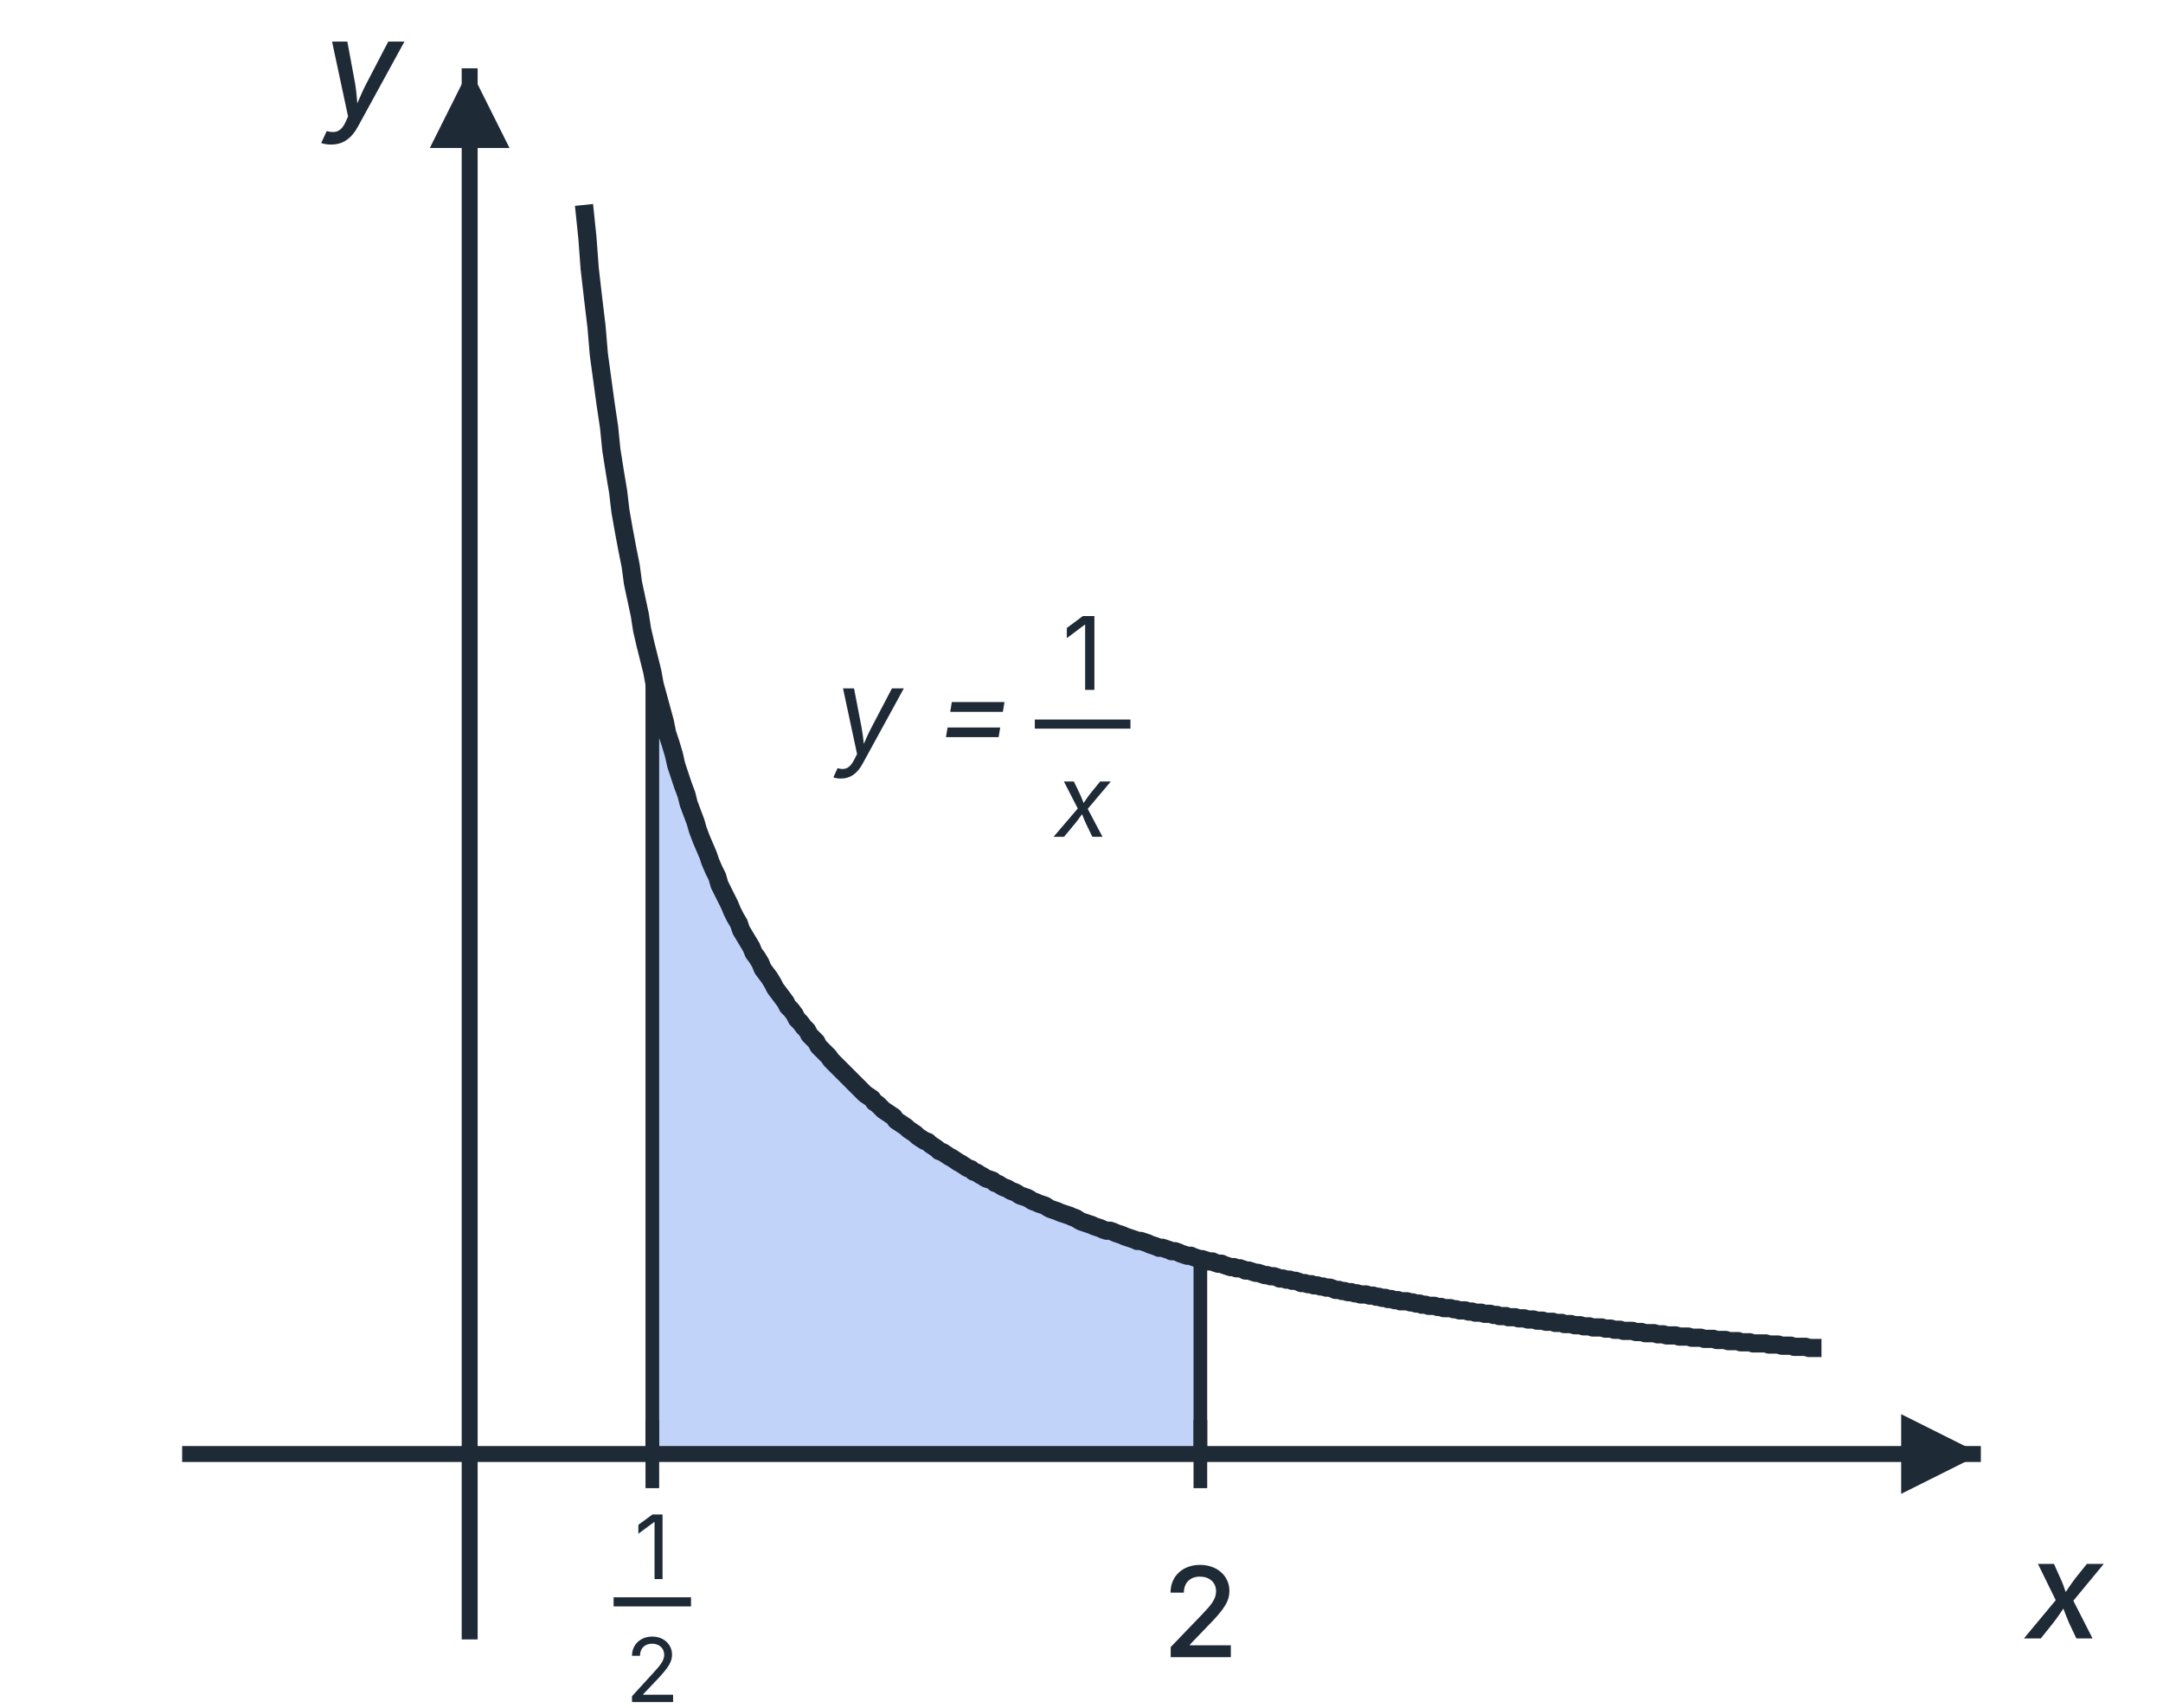
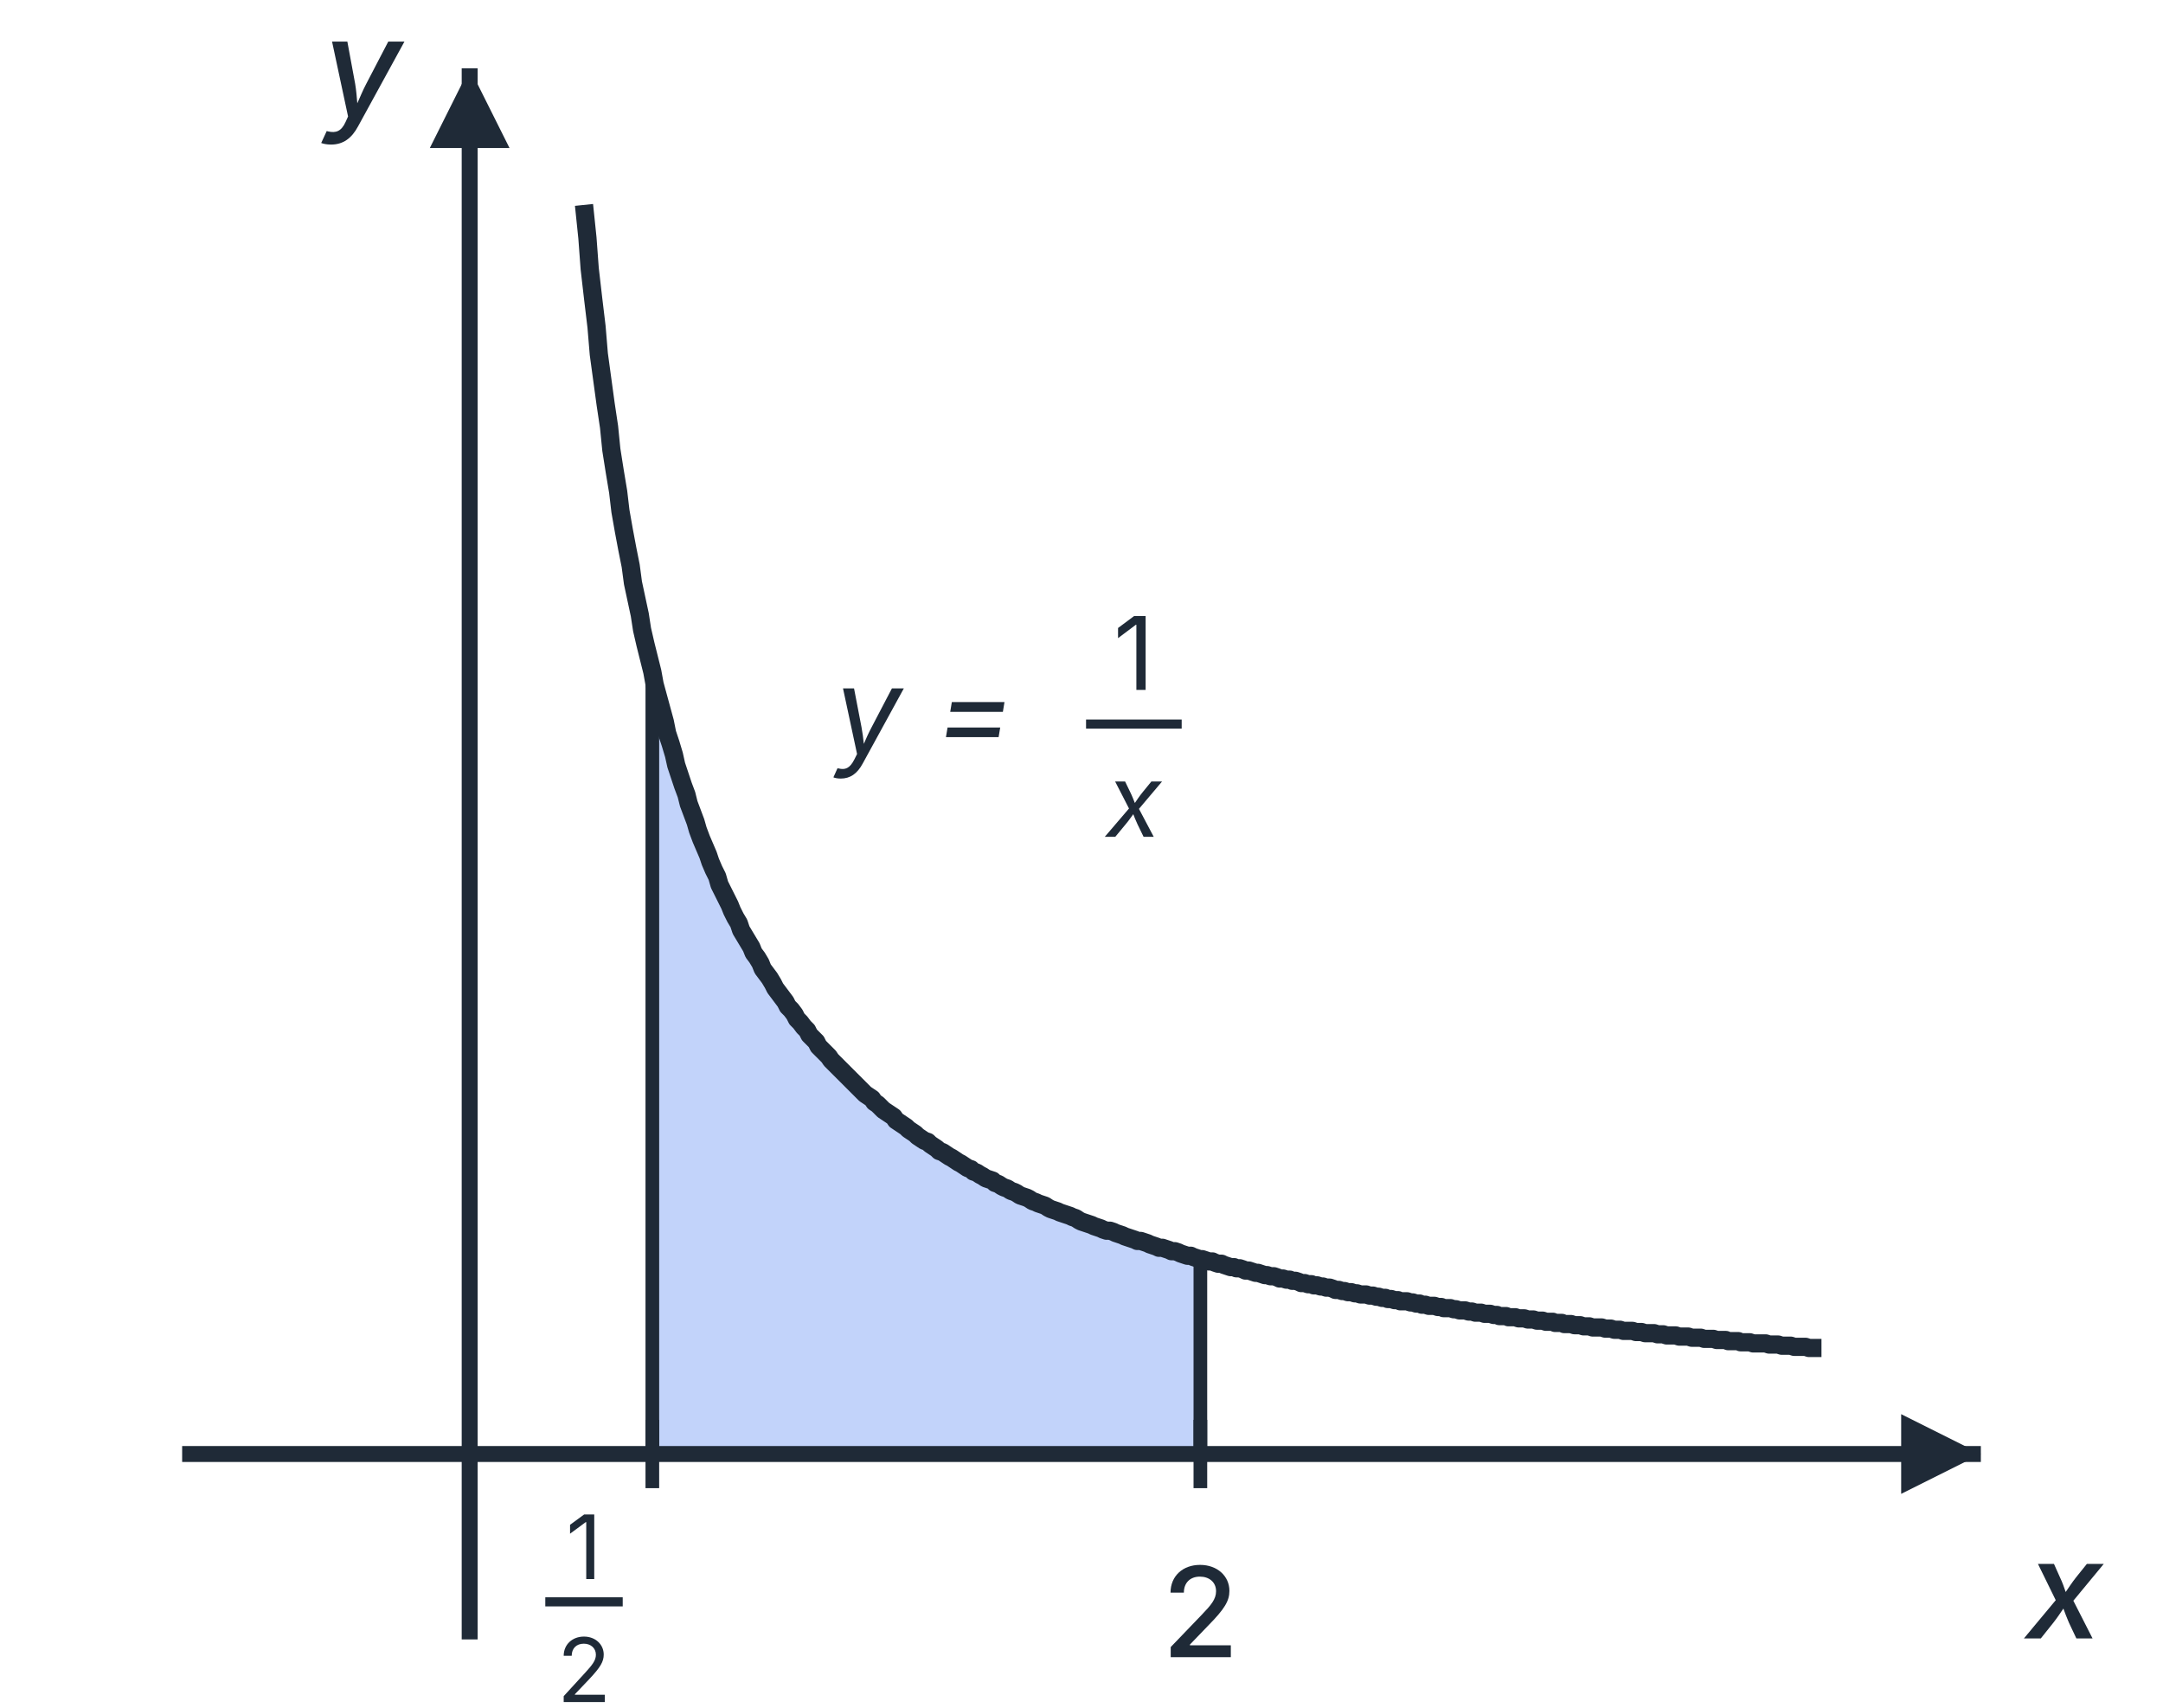
<svg xmlns="http://www.w3.org/2000/svg" viewBox="0 0 190 150" width="190" height="150" font-family="Inter, Arial, sans-serif">
  <polygon points="57.3,59.1 57.5,60.2 57.8,61.1 58.0,62.1 58.3,63.0 58.5,63.9 58.7,64.8 59.0,65.7 59.2,66.5 59.5,67.3 59.7,68.1 60.0,68.9 60.2,69.6 60.4,70.3 60.7,71.0 60.9,71.7 61.2,72.4 61.4,73.1 61.6,73.7 61.9,74.4 62.1,75.0 62.4,75.6 62.6,76.2 62.8,76.7 63.1,77.3 63.3,77.8 63.6,78.4 63.8,78.9 64.0,79.4 64.3,79.9 64.5,80.4 64.8,80.9 65.0,81.4 65.2,81.8 65.5,82.3 65.7,82.7 66.0,83.2 66.2,83.6 66.4,84.0 66.7,84.5 66.9,84.9 67.2,85.3 67.4,85.6 67.7,86.0 67.9,86.4 68.1,86.8 68.4,87.1 68.6,87.5 68.9,87.8 69.1,88.2 69.3,88.5 69.6,88.9 69.8,89.2 70.1,89.5 70.3,89.8 70.5,90.1 70.8,90.4 71.0,90.7 71.3,91.0 71.5,91.3 71.7,91.6 72.0,91.9 72.2,92.2 72.5,92.5 72.7,92.7 72.9,93.0 73.2,93.3 73.4,93.5 73.7,93.8 73.9,94.0 74.2,94.3 74.4,94.5 74.6,94.7 74.9,95.0 75.1,95.2 75.4,95.4 75.6,95.7 75.8,95.9 76.1,96.1 76.3,96.3 76.6,96.5 76.8,96.8 77.0,97.0 77.3,97.2 77.5,97.4 77.8,97.6 78.0,97.8 78.2,98.0 78.5,98.2 78.7,98.3 79.0,98.5 79.2,98.7 79.4,98.9 79.7,99.1 79.9,99.3 80.2,99.4 80.4,99.6 80.7,99.8 80.9,100.0 81.1,100.1 81.4,100.3 81.6,100.4 81.9,100.6 82.1,100.8 82.3,100.9 82.6,101.1 82.8,101.2 83.1,101.4 83.3,101.5 83.5,101.7 83.8,101.8 84.0,102.0 84.3,102.1 84.5,102.3 84.7,102.4 85.0,102.6 85.2,102.7 85.5,102.8 85.7,103.0 85.9,103.1 86.2,103.2 86.4,103.4 86.7,103.5 86.9,103.6 87.1,103.7 87.4,103.9 87.6,104.0 87.9,104.1 88.1,104.2 88.4,104.4 88.6,104.5 88.8,104.6 89.1,104.7 89.3,104.8 89.6,104.9 89.8,105.0 90.0,105.2 90.3,105.3 90.5,105.4 90.8,105.5 91.0,105.6 91.2,105.7 91.5,105.8 91.7,105.9 92.0,106.0 92.2,106.1 92.4,106.2 92.7,106.3 92.9,106.4 93.2,106.5 93.4,106.6 93.6,106.7 93.9,106.8 94.1,106.9 94.4,107.0 94.6,107.1 94.9,107.2 95.1,107.3 95.3,107.4 95.6,107.5 95.8,107.5 96.1,107.6 96.3,107.7 96.5,107.8 96.8,107.9 97.0,108.0 97.3,108.1 97.5,108.2 97.7,108.2 98.0,108.3 98.2,108.4 98.5,108.5 98.7,108.6 98.9,108.6 99.2,108.7 99.4,108.8 99.7,108.9 99.9,109.0 100.1,109.0 100.4,109.1 100.6,109.2 100.9,109.3 101.1,109.3 101.4,109.4 101.6,109.5 101.8,109.5 102.1,109.6 102.3,109.7 102.6,109.8 102.8,109.8 103.0,109.9 103.3,110.0 103.5,110.0 103.8,110.1 104.0,110.2 104.2,110.2 104.5,110.3 104.7,110.4 105.0,110.4 105.2,110.5 105.4,110.6 105.4,127.7 105.2,127.7 105.0,127.7 104.7,127.7 104.5,127.7 104.2,127.7 104.0,127.7 103.8,127.7 103.5,127.7 103.3,127.7 103.0,127.7 102.8,127.7 102.6,127.7 102.3,127.7 102.1,127.7 101.8,127.7 101.6,127.7 101.4,127.7 101.1,127.7 100.9,127.7 100.6,127.7 100.4,127.7 100.1,127.7 99.9,127.7 99.7,127.7 99.4,127.7 99.2,127.7 98.9,127.7 98.7,127.7 98.5,127.7 98.2,127.7 98.0,127.7 97.7,127.7 97.5,127.7 97.3,127.7 97.0,127.7 96.8,127.7 96.5,127.7 96.3,127.7 96.1,127.7 95.8,127.7 95.6,127.7 95.3,127.7 95.1,127.7 94.9,127.7 94.6,127.7 94.4,127.7 94.1,127.7 93.9,127.7 93.6,127.7 93.4,127.7 93.2,127.7 92.9,127.7 92.7,127.7 92.4,127.7 92.2,127.7 92.0,127.7 91.7,127.7 91.5,127.7 91.2,127.7 91.0,127.7 90.8,127.7 90.5,127.7 90.3,127.7 90.0,127.7 89.8,127.7 89.6,127.7 89.3,127.7 89.1,127.7 88.8,127.7 88.6,127.7 88.4,127.7 88.1,127.7 87.9,127.7 87.6,127.7 87.4,127.7 87.1,127.7 86.9,127.7 86.7,127.7 86.4,127.7 86.2,127.7 85.9,127.7 85.7,127.7 85.5,127.7 85.2,127.7 85.0,127.7 84.7,127.7 84.5,127.7 84.3,127.7 84.0,127.7 83.8,127.7 83.5,127.7 83.3,127.7 83.1,127.7 82.8,127.7 82.6,127.7 82.3,127.7 82.1,127.7 81.9,127.7 81.6,127.7 81.4,127.7 81.1,127.7 80.9,127.7 80.7,127.7 80.4,127.7 80.2,127.7 79.9,127.7 79.7,127.7 79.4,127.7 79.2,127.7 79.0,127.7 78.7,127.7 78.5,127.7 78.2,127.7 78.0,127.7 77.8,127.7 77.5,127.7 77.3,127.7 77.0,127.7 76.8,127.7 76.6,127.7 76.3,127.7 76.1,127.7 75.8,127.7 75.6,127.7 75.4,127.7 75.1,127.7 74.9,127.7 74.6,127.7 74.4,127.7 74.2,127.7 73.9,127.7 73.7,127.7 73.4,127.7 73.2,127.7 72.9,127.7 72.7,127.7 72.5,127.7 72.2,127.7 72.0,127.7 71.7,127.7 71.5,127.7 71.3,127.7 71.0,127.7 70.8,127.7 70.5,127.7 70.3,127.7 70.1,127.7 69.8,127.7 69.6,127.7 69.3,127.7 69.1,127.7 68.9,127.7 68.6,127.7 68.4,127.7 68.1,127.7 67.9,127.7 67.7,127.7 67.4,127.7 67.2,127.7 66.9,127.7 66.7,127.7 66.4,127.7 66.2,127.7 66.0,127.7 65.7,127.7 65.5,127.7 65.2,127.7 65.0,127.7 64.8,127.7 64.5,127.7 64.3,127.7 64.0,127.7 63.8,127.7 63.6,127.7 63.3,127.7 63.1,127.7 62.8,127.7 62.6,127.7 62.4,127.7 62.1,127.7 61.9,127.7 61.6,127.7 61.4,127.7 61.2,127.7 60.9,127.7 60.7,127.7 60.4,127.7 60.2,127.7 60.0,127.7 59.7,127.7 59.5,127.7 59.2,127.7 59.0,127.7 58.7,127.7 58.5,127.7 58.3,127.7 58.0,127.7 57.8,127.7 57.5,127.7 57.3,127.7" fill="#2563eb" fill-opacity="0.28" stroke="none" />
  <line x1="16.0" y1="127.714" x2="174.0" y2="127.714" stroke="#1f2a37" stroke-width="1.4" />
  <path d="M174.0,127.714 l-7,-3.5 v7 z" fill="#1f2a37" />
  <line x1="41.256" y1="144.0" x2="41.256" y2="6.0" stroke="#1f2a37" stroke-width="1.4" />
  <path d="M41.256,6.0 l-3.5,7 h7 z" fill="#1f2a37" />
  <text x="178.0" y="143.914" text-anchor="start" font-size="12" fill="#1f2a37" font-weight="500" font-style="italic">x</text>
  <text x="35.256" y="10.2" text-anchor="end" font-size="12" fill="#1f2a37" font-weight="500" font-style="italic">y</text>
  <polyline points="51.3,18.0 51.6,20.9 51.8,23.6 52.1,26.2 52.4,28.7 52.6,31.1 52.9,33.3 53.2,35.5 53.5,37.5 53.7,39.5 54.0,41.4 54.3,43.2 54.5,44.9 54.8,46.6 55.1,48.2 55.4,49.7 55.6,51.2 55.9,52.6 56.2,54.0 56.4,55.3 56.7,56.6 57.0,57.8 57.3,59.0 57.5,60.1 57.8,61.2 58.1,62.3 58.4,63.4 58.6,64.4 58.9,65.3 59.2,66.3 59.4,67.2 59.7,68.1 60.0,69.0 60.3,69.8 60.5,70.6 60.8,71.4 61.1,72.2 61.3,72.9 61.6,73.7 61.9,74.4 62.2,75.1 62.4,75.7 62.7,76.4 63.0,77.0 63.2,77.7 63.5,78.3 63.8,78.9 64.1,79.5 64.3,80.0 64.6,80.6 64.9,81.1 65.1,81.7 65.4,82.2 65.7,82.7 66.0,83.2 66.2,83.7 66.5,84.1 66.8,84.6 67.0,85.1 67.3,85.5 67.6,85.9 67.9,86.4 68.1,86.8 68.4,87.2 68.7,87.6 69.0,88.0 69.2,88.4 69.5,88.7 69.8,89.1 70.0,89.5 70.3,89.8 70.6,90.2 70.9,90.5 71.1,90.9 71.4,91.2 71.7,91.5 71.9,91.9 72.2,92.2 72.5,92.5 72.8,92.8 73.0,93.1 73.3,93.4 73.6,93.7 73.8,93.9 74.1,94.2 74.4,94.5 74.7,94.8 74.9,95.0 75.2,95.3 75.5,95.6 75.7,95.8 76.0,96.1 76.3,96.3 76.6,96.5 76.8,96.8 77.1,97.0 77.4,97.3 77.6,97.5 77.9,97.7 78.2,97.9 78.5,98.1 78.7,98.4 79.0,98.6 79.3,98.8 79.6,99.0 79.8,99.2 80.1,99.4 80.4,99.6 80.6,99.8 80.9,100.0 81.2,100.2 81.5,100.3 81.7,100.5 82.0,100.7 82.3,100.9 82.5,101.1 82.8,101.2 83.1,101.4 83.4,101.6 83.6,101.7 83.9,101.9 84.2,102.1 84.4,102.2 84.7,102.4 85.0,102.6 85.3,102.7 85.5,102.9 85.8,103.0 86.1,103.2 86.3,103.3 86.6,103.5 86.9,103.6 87.2,103.7 87.4,103.9 87.7,104.0 88.0,104.2 88.2,104.3 88.5,104.4 88.8,104.6 89.1,104.7 89.3,104.8 89.6,105.0 89.9,105.1 90.2,105.2 90.4,105.3 90.7,105.5 91.0,105.6 91.2,105.7 91.5,105.8 91.8,105.9 92.1,106.1 92.3,106.2 92.6,106.3 92.9,106.4 93.1,106.5 93.4,106.6 93.7,106.7 94.0,106.8 94.2,106.9 94.5,107.0 94.8,107.2 95.0,107.3 95.3,107.4 95.6,107.5 95.9,107.6 96.1,107.7 96.4,107.8 96.7,107.9 96.9,108.0 97.2,108.1 97.5,108.1 97.8,108.2 98.0,108.3 98.3,108.4 98.6,108.5 98.8,108.6 99.1,108.7 99.4,108.8 99.7,108.9 99.9,109.0 100.2,109.0 100.5,109.1 100.8,109.2 101.0,109.3 101.3,109.4 101.6,109.5 101.8,109.6 102.1,109.6 102.4,109.7 102.7,109.8 102.9,109.9 103.2,109.9 103.5,110.0 103.7,110.1 104.0,110.2 104.3,110.3 104.6,110.3 104.8,110.4 105.1,110.5 105.4,110.6 105.6,110.6 105.9,110.7 106.2,110.8 106.5,110.8 106.7,110.9 107.0,111.0 107.3,111.0 107.5,111.1 107.8,111.2 108.1,111.3 108.4,111.3 108.6,111.4 108.9,111.4 109.2,111.5 109.4,111.6 109.7,111.6 110.0,111.7 110.3,111.8 110.5,111.8 110.8,111.9 111.1,112.0 111.3,112.0 111.6,112.1 111.9,112.1 112.2,112.2 112.4,112.3 112.7,112.3 113.0,112.4 113.3,112.4 113.5,112.5 113.8,112.5 114.1,112.6 114.3,112.7 114.6,112.7 114.9,112.8 115.2,112.8 115.4,112.9 115.7,112.9 116.0,113.0 116.2,113.0 116.5,113.1 116.8,113.1 117.1,113.2 117.3,113.3 117.6,113.3 117.9,113.4 118.1,113.4 118.4,113.5 118.7,113.5 119.0,113.6 119.2,113.6 119.5,113.7 119.8,113.7 120.0,113.7 120.3,113.8 120.6,113.8 120.9,113.9 121.1,113.9 121.4,114.0 121.7,114.0 121.9,114.1 122.2,114.1 122.5,114.2 122.8,114.2 123.0,114.3 123.3,114.3 123.6,114.3 123.9,114.4 124.1,114.4 124.4,114.5 124.7,114.5 124.9,114.6 125.2,114.6 125.5,114.7 125.8,114.7 126.0,114.7 126.3,114.8 126.6,114.8 126.8,114.9 127.1,114.9 127.4,114.9 127.7,115.0 127.9,115.0 128.2,115.1 128.5,115.1 128.7,115.1 129.0,115.2 129.3,115.2 129.6,115.3 129.8,115.3 130.1,115.3 130.4,115.4 130.6,115.4 130.9,115.4 131.2,115.5 131.5,115.5 131.7,115.6 132.0,115.6 132.3,115.6 132.5,115.7 132.8,115.7 133.1,115.7 133.4,115.8 133.6,115.8 133.9,115.8 134.2,115.9 134.5,115.9 134.7,115.9 135.0,116.0 135.3,116.0 135.5,116.0 135.8,116.1 136.1,116.1 136.4,116.1 136.6,116.2 136.9,116.2 137.2,116.2 137.4,116.3 137.7,116.3 138.0,116.3 138.3,116.4 138.5,116.4 138.8,116.4 139.1,116.5 139.3,116.5 139.6,116.5 139.9,116.6 140.2,116.6 140.4,116.6 140.7,116.6 141.0,116.7 141.2,116.7 141.5,116.7 141.8,116.8 142.1,116.8 142.3,116.8 142.6,116.9 142.9,116.9 143.1,116.9 143.4,116.9 143.7,117.0 144.0,117.0 144.2,117.0 144.5,117.1 144.8,117.1 145.1,117.1 145.3,117.1 145.6,117.2 145.9,117.2 146.1,117.2 146.4,117.3 146.7,117.3 147.0,117.3 147.2,117.3 147.5,117.4 147.8,117.4 148.0,117.4 148.3,117.4 148.6,117.5 148.9,117.5 149.1,117.5 149.4,117.5 149.7,117.6 149.9,117.6 150.2,117.6 150.5,117.6 150.8,117.7 151.0,117.7 151.3,117.7 151.6,117.7 151.8,117.8 152.1,117.8 152.4,117.8 152.7,117.8 152.9,117.9 153.2,117.9 153.5,117.9 153.7,117.9 154.0,118.0 154.3,118.0 154.6,118.0 154.8,118.0 155.1,118.0 155.4,118.1 155.7,118.1 155.9,118.1 156.2,118.1 156.5,118.2 156.7,118.2 157.0,118.2 157.3,118.2 157.6,118.3 157.8,118.3 158.1,118.3 158.4,118.3 158.6,118.3 158.9,118.4 159.2,118.4 159.5,118.4 159.7,118.4 160.0,118.4" fill="none" stroke="#1f2a37" stroke-width="1.6" stroke-linejoin="round" />
  <line x1="57.302" y1="127.714" x2="57.302" y2="59.143" stroke="#1f2a37" stroke-width="1.2" stroke-dasharray="" />
  <line x1="105.442" y1="127.714" x2="105.442" y2="110.571" stroke="#1f2a37" stroke-width="1.2" stroke-dasharray="" />
  <line x1="57.302" y1="124.714" x2="57.302" y2="130.714" stroke="#1f2a37" stroke-width="1.2" />
  <line x1="105.442" y1="124.714" x2="105.442" y2="130.714" stroke="#1f2a37" stroke-width="1.2" />
  <text x="105.442" y="145.564" text-anchor="middle" font-size="11" fill="#1f2a37" font-weight="500">2</text>
-   <text x="57.3" y="138.7" text-anchor="middle" font-size="7.8" fill="#1f2a37">1</text>
-   <line x1="53.9" y1="140.7" x2="60.7" y2="140.7" stroke="#1f2a37" stroke-width="0.8" />
-   <text x="57.3" y="149.5" text-anchor="middle" font-size="7.8" fill="#1f2a37">2</text>
+   <text x="51.3" y="138.7" text-anchor="middle" font-size="7.8" fill="#1f2a37">1</text>
+   <line x1="47.9" y1="140.7" x2="54.7" y2="140.7" stroke="#1f2a37" stroke-width="0.8" />
+   <text x="51.3" y="149.5" text-anchor="middle" font-size="7.8" fill="#1f2a37">2</text>
  <text x="73.3" y="66.2" font-size="10.5" font-style="italic" fill="#1f2a37">y =</text>
-   <text x="95.1" y="60.6" text-anchor="middle" font-size="8.9" fill="#1f2a37">1</text>
-   <line x1="90.9" y1="63.6" x2="99.3" y2="63.6" stroke="#1f2a37" stroke-width="0.8" />
-   <text x="95.1" y="73.5" text-anchor="middle" font-size="8.9" font-style="italic" fill="#1f2a37">x</text>
+   <text x="99.6" y="60.6" text-anchor="middle" font-size="8.9" fill="#1f2a37">1</text>
+   <line x1="95.4" y1="63.6" x2="103.8" y2="63.6" stroke="#1f2a37" stroke-width="0.8" />
+   <text x="99.6" y="73.5" text-anchor="middle" font-size="8.9" font-style="italic" fill="#1f2a37">x</text>
</svg>
